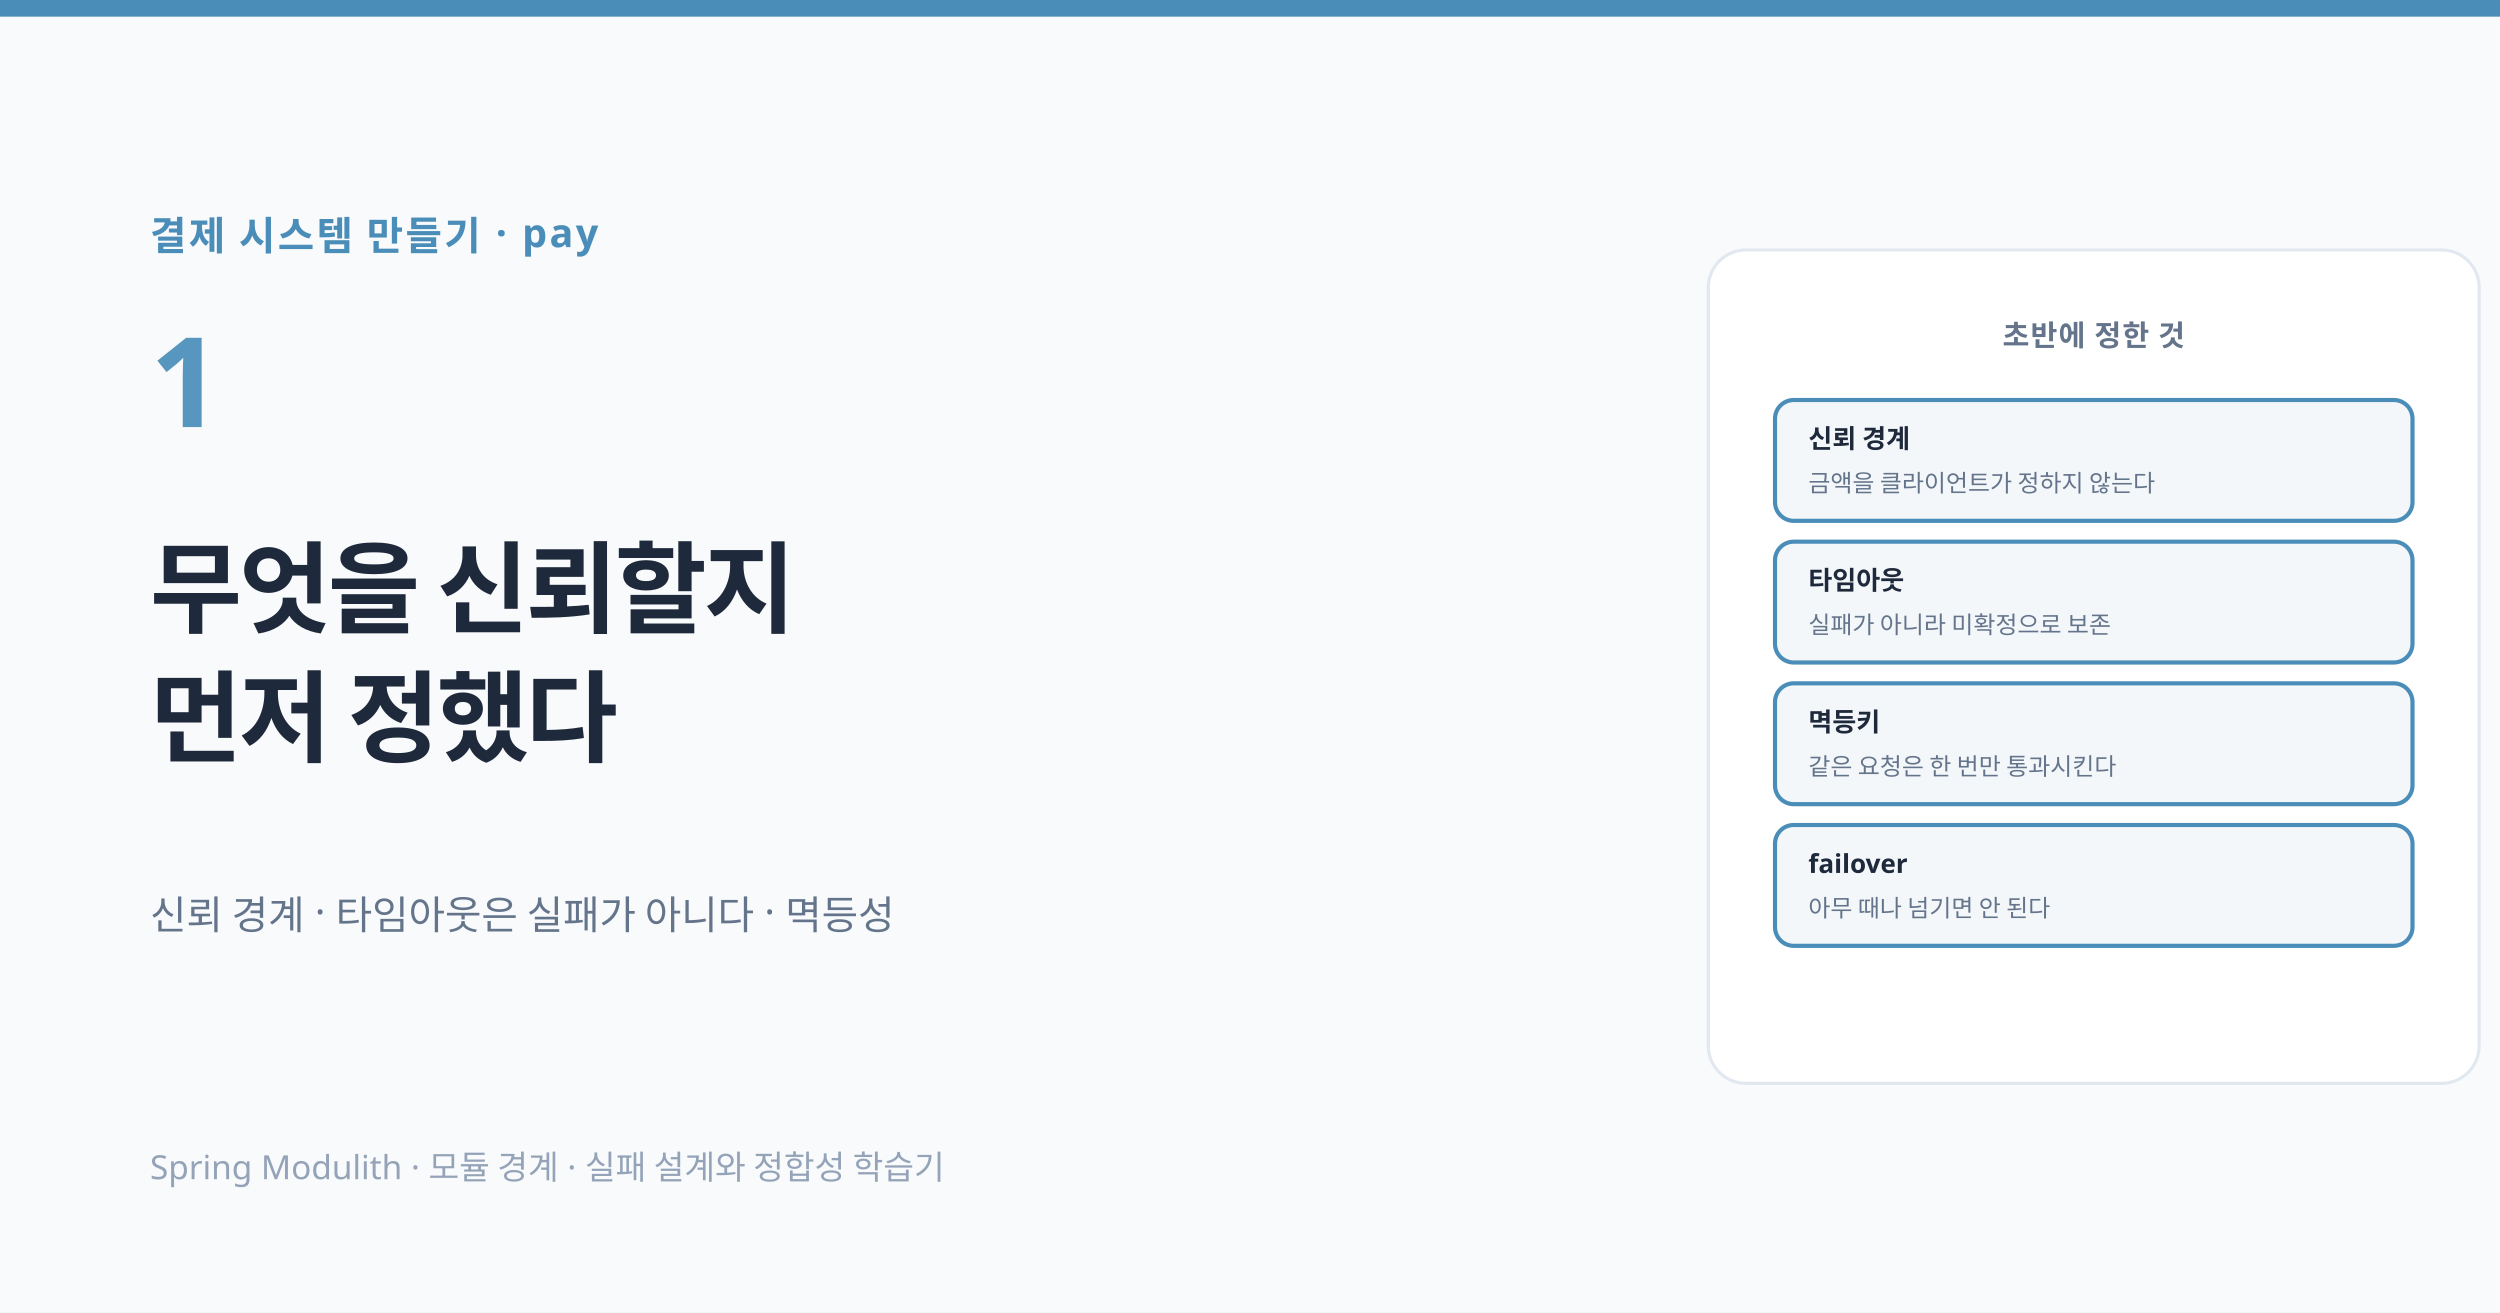
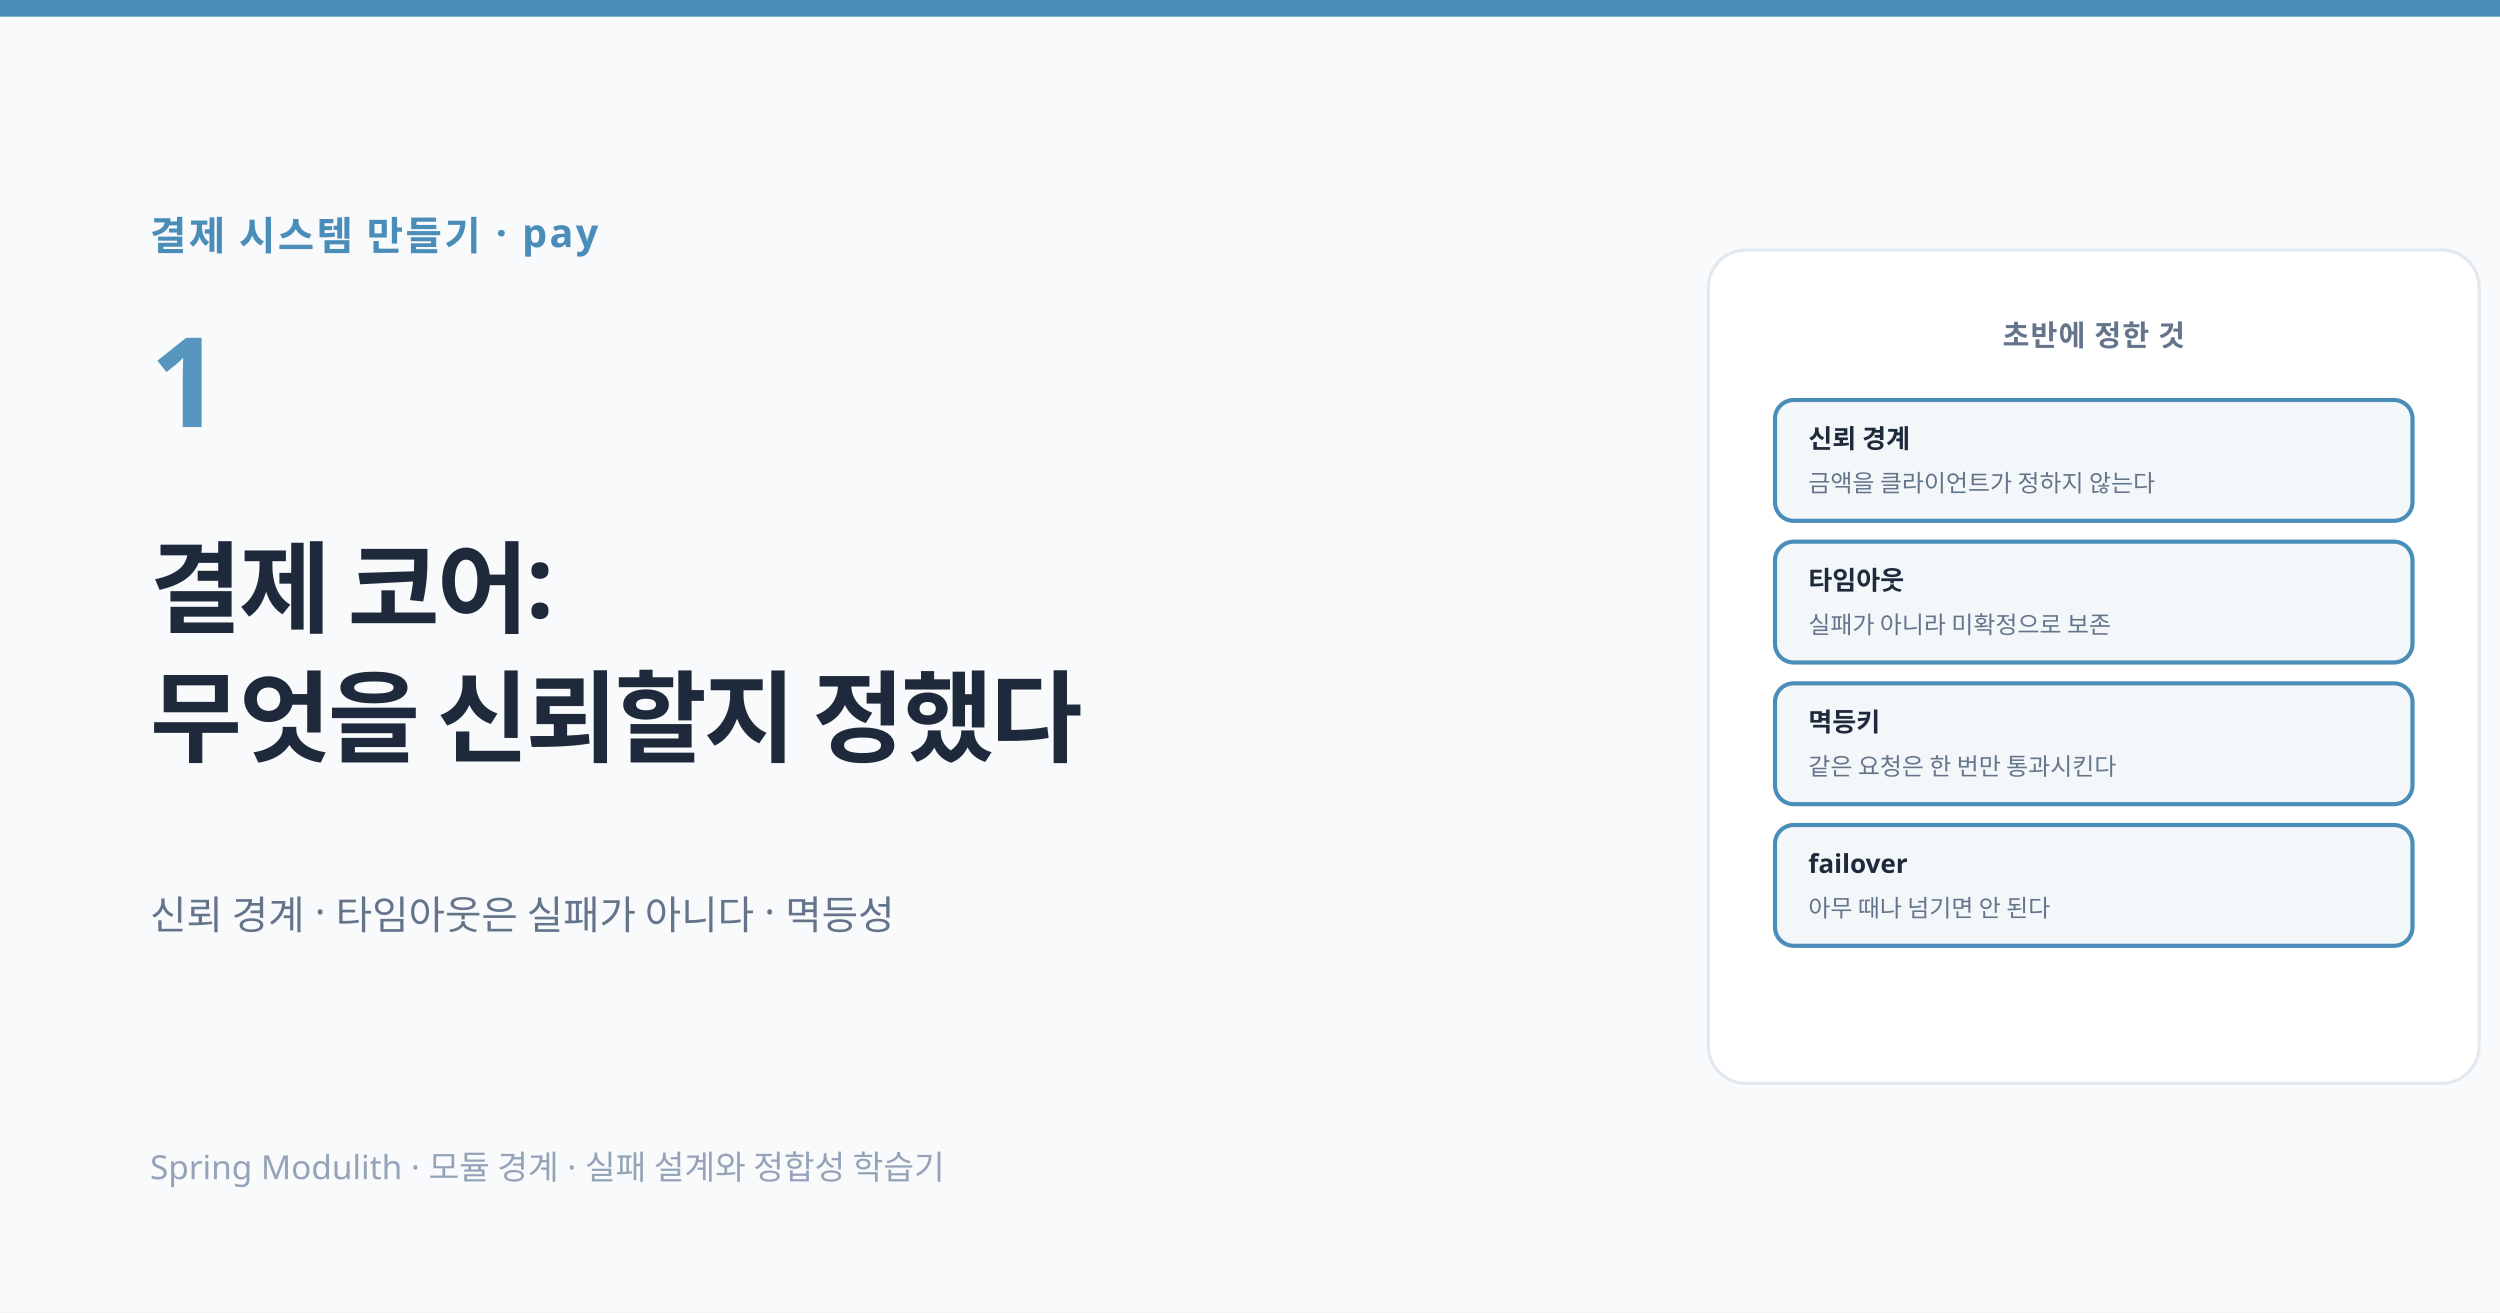
<svg xmlns="http://www.w3.org/2000/svg" viewBox="0 0 1200 630" font-family="'Pretendard', 'Apple SD Gothic Neo', system-ui, sans-serif">
  <rect width="1200" height="630" fill="#f8fafb" />
  <rect width="1200" height="8" fill="#4a8db8" />
  <rect x="820" y="120" width="370" height="400" rx="18" fill="#ffffff" stroke="#e2e8f0" stroke-width="1.5" />
  <text x="1005" y="166" text-anchor="middle" font-size="14" font-weight="700" fill="#64748b" letter-spacing="0.04em">초반에 정한 것</text>
  <rect x="852" y="192" width="306" height="58" rx="9" fill="#4a8db810" stroke="#4a8db8" stroke-width="2" />
  <text x="868" y="215" font-size="12.5" font-weight="700" fill="#1e293b">신뢰 경계</text>
  <text x="868" y="236" font-size="11.5" fill="#64748b">금액을 클라이언트가 정하지 않는다</text>
  <rect x="852" y="260" width="306" height="58" rx="9" fill="#4a8db810" stroke="#4a8db8" stroke-width="2" />
  <text x="868" y="283" font-size="12.5" font-weight="700" fill="#1e293b">타임아웃</text>
  <text x="868" y="304" font-size="11.5" fill="#64748b">실패가 아니라 미확정으로 보존</text>
  <rect x="852" y="328" width="306" height="58" rx="9" fill="#4a8db810" stroke="#4a8db8" stroke-width="2" />
  <text x="868" y="351" font-size="12.5" font-weight="700" fill="#1e293b">멱등키</text>
  <text x="868" y="372" font-size="11.5" fill="#64748b">같은 요청은 한 번만 통과시킨다</text>
  <rect x="852" y="396" width="306" height="58" rx="9" fill="#4a8db810" stroke="#4a8db8" stroke-width="2" />
  <text x="868" y="419" font-size="12.5" font-weight="700" fill="#1e293b">failover</text>
  <text x="868" y="440" font-size="11.5" fill="#64748b">아무 때나 넘기면 안 된다</text>
  <text x="72" y="120" font-size="19" font-weight="700" fill="#4a8db8" letter-spacing="0.06em">결제 시스템 만들기 · pay</text>
  <text x="72" y="205" font-size="60" font-weight="900" fill="#4a8db8" opacity="0.92">1</text>
-   <text x="72" y="300" font-size="48" font-weight="800" fill="#1e293b" letter-spacing="-0.03em">무엇을 신뢰할지</text>
-   <text x="72" y="362" font-size="48" font-weight="800" fill="#1e293b" letter-spacing="-0.03em">먼저 정했다</text>
+   <text x="72" y="300" font-size="48" font-weight="800" fill="#1e293b" letter-spacing="-0.03em">결제 코어:</text>
+   <text x="72" y="362" font-size="48" font-weight="800" fill="#1e293b" letter-spacing="-0.03em">무엇을 신뢰할지 정했다</text>
  <text x="72" y="446" font-size="19" fill="#64748b">신뢰 경계 · 타임아웃은 실패가 아니다 · 멱등성</text>
  <text x="72" y="566" font-size="16" fill="#94a3b8">Spring Modulith · 모듈 경계 · 실패 설계와 정합성 학습기</text>
</svg>
